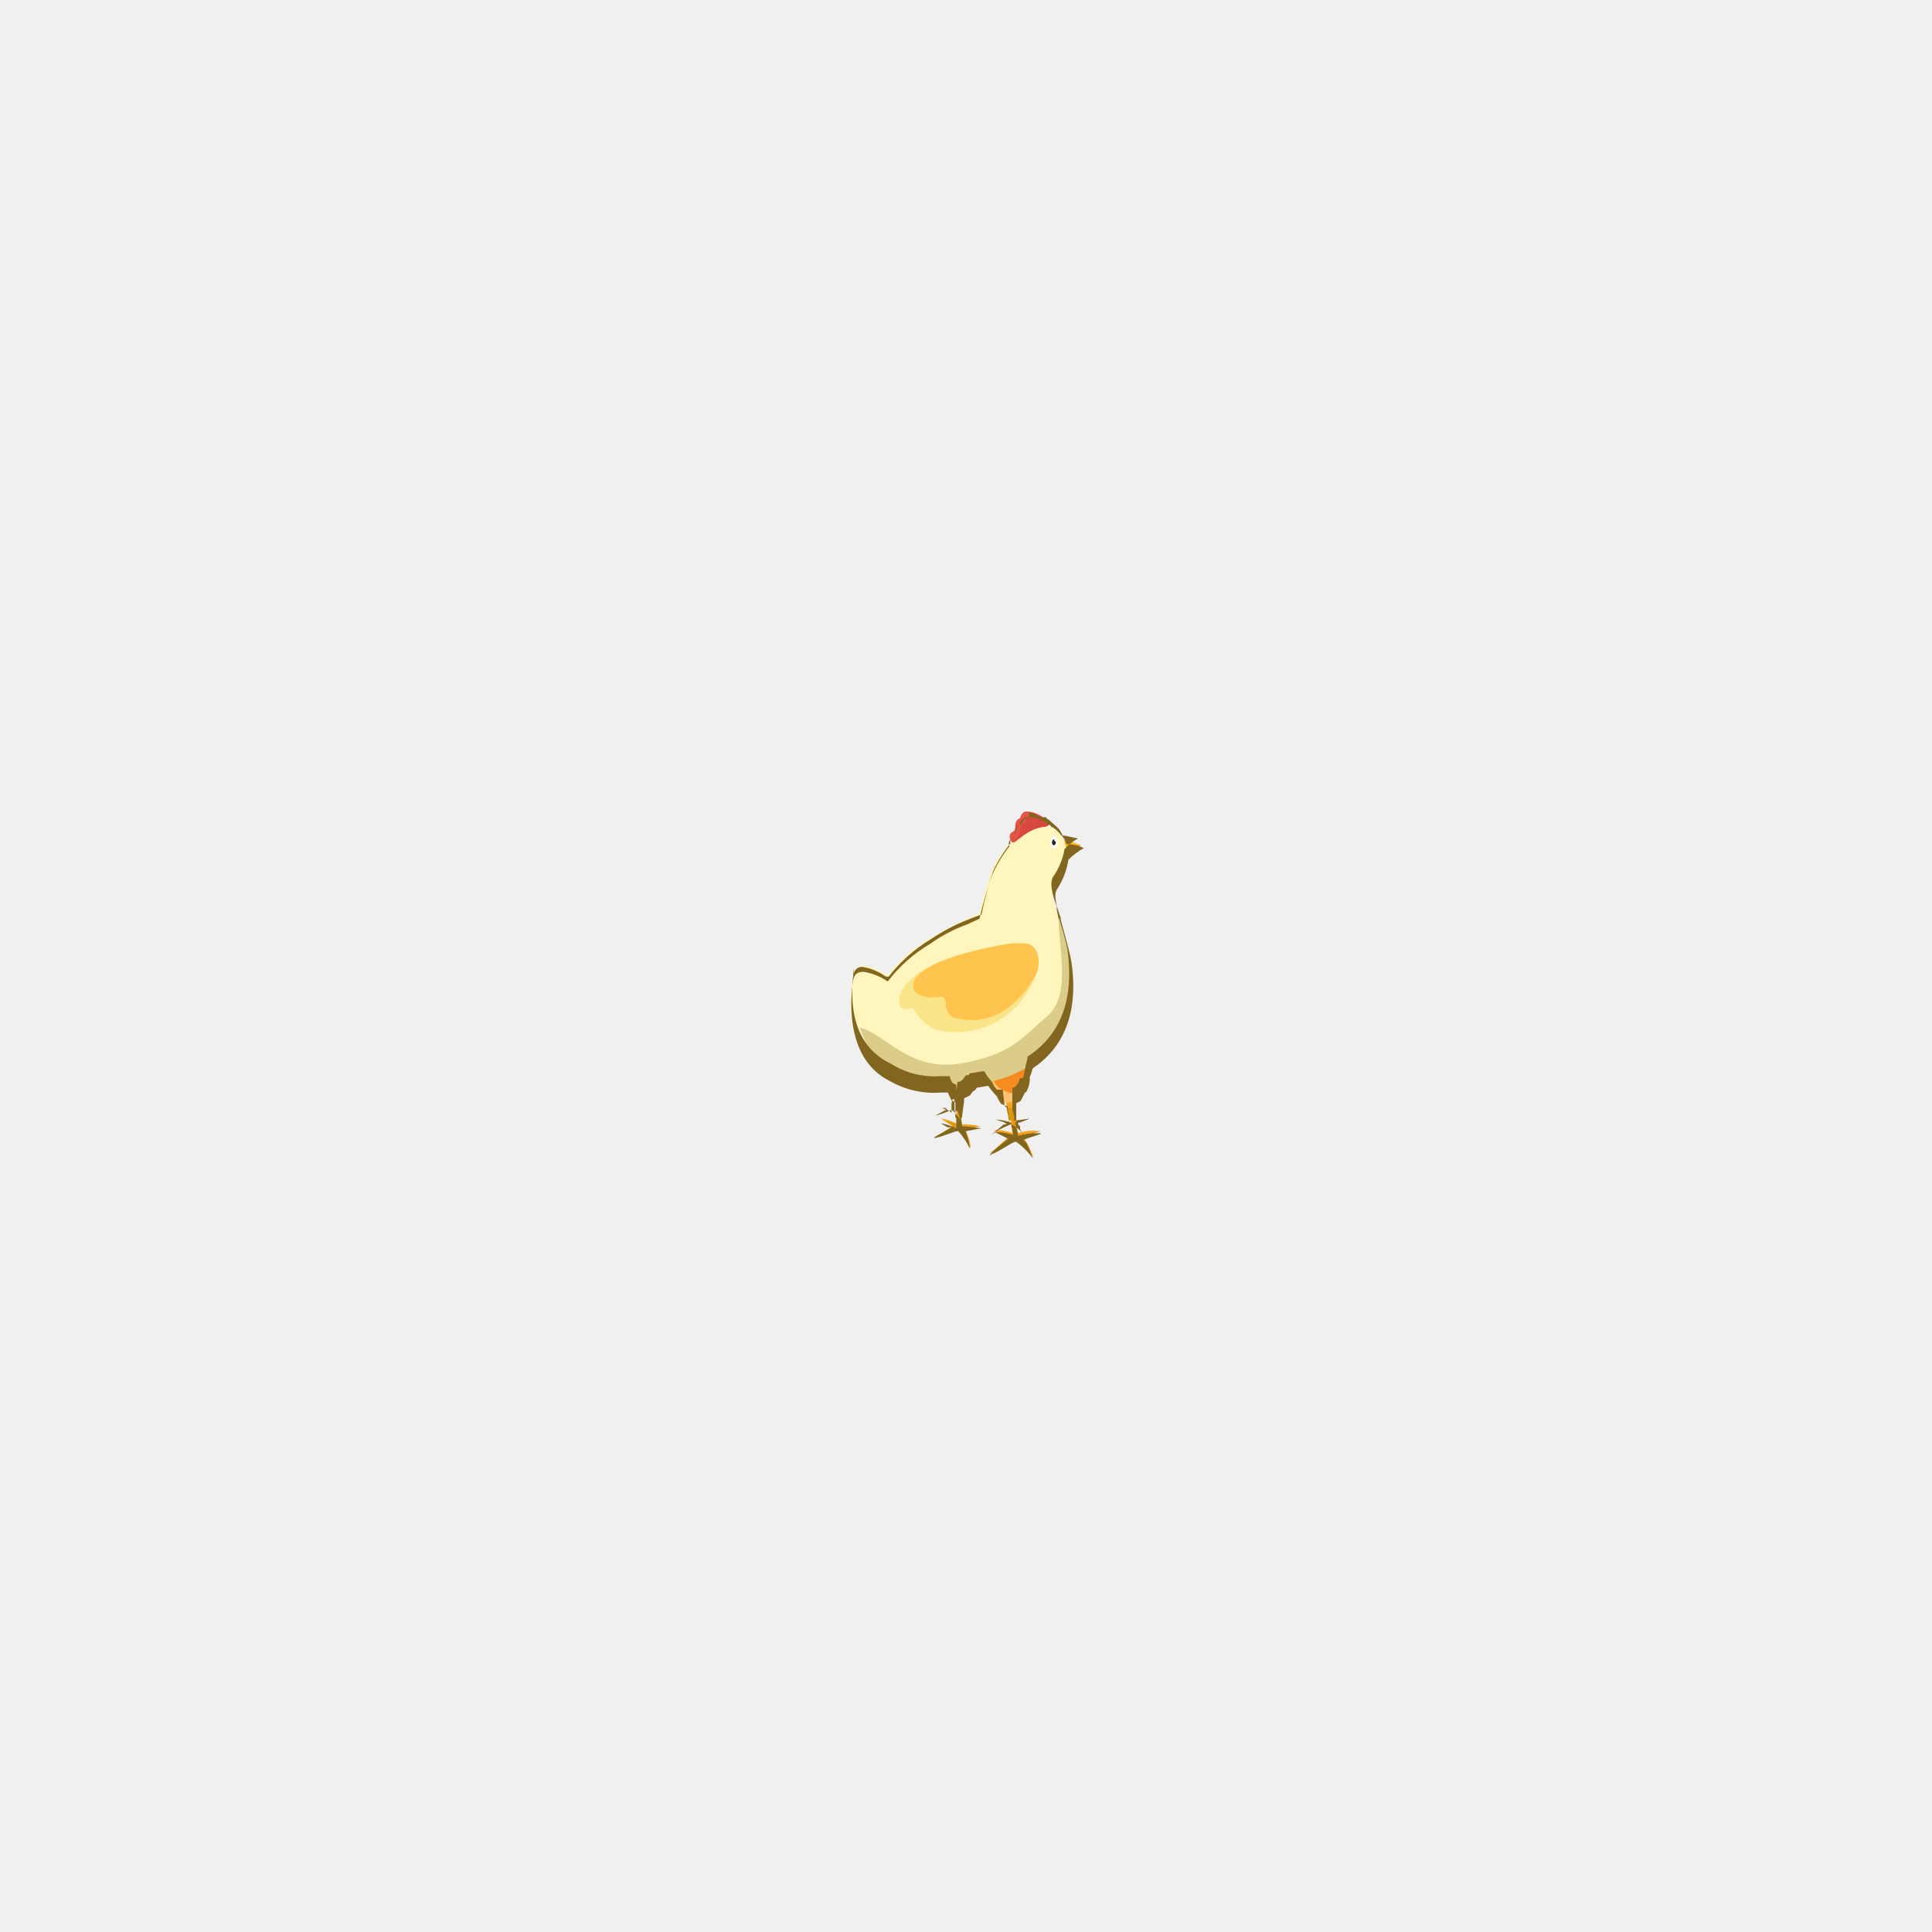
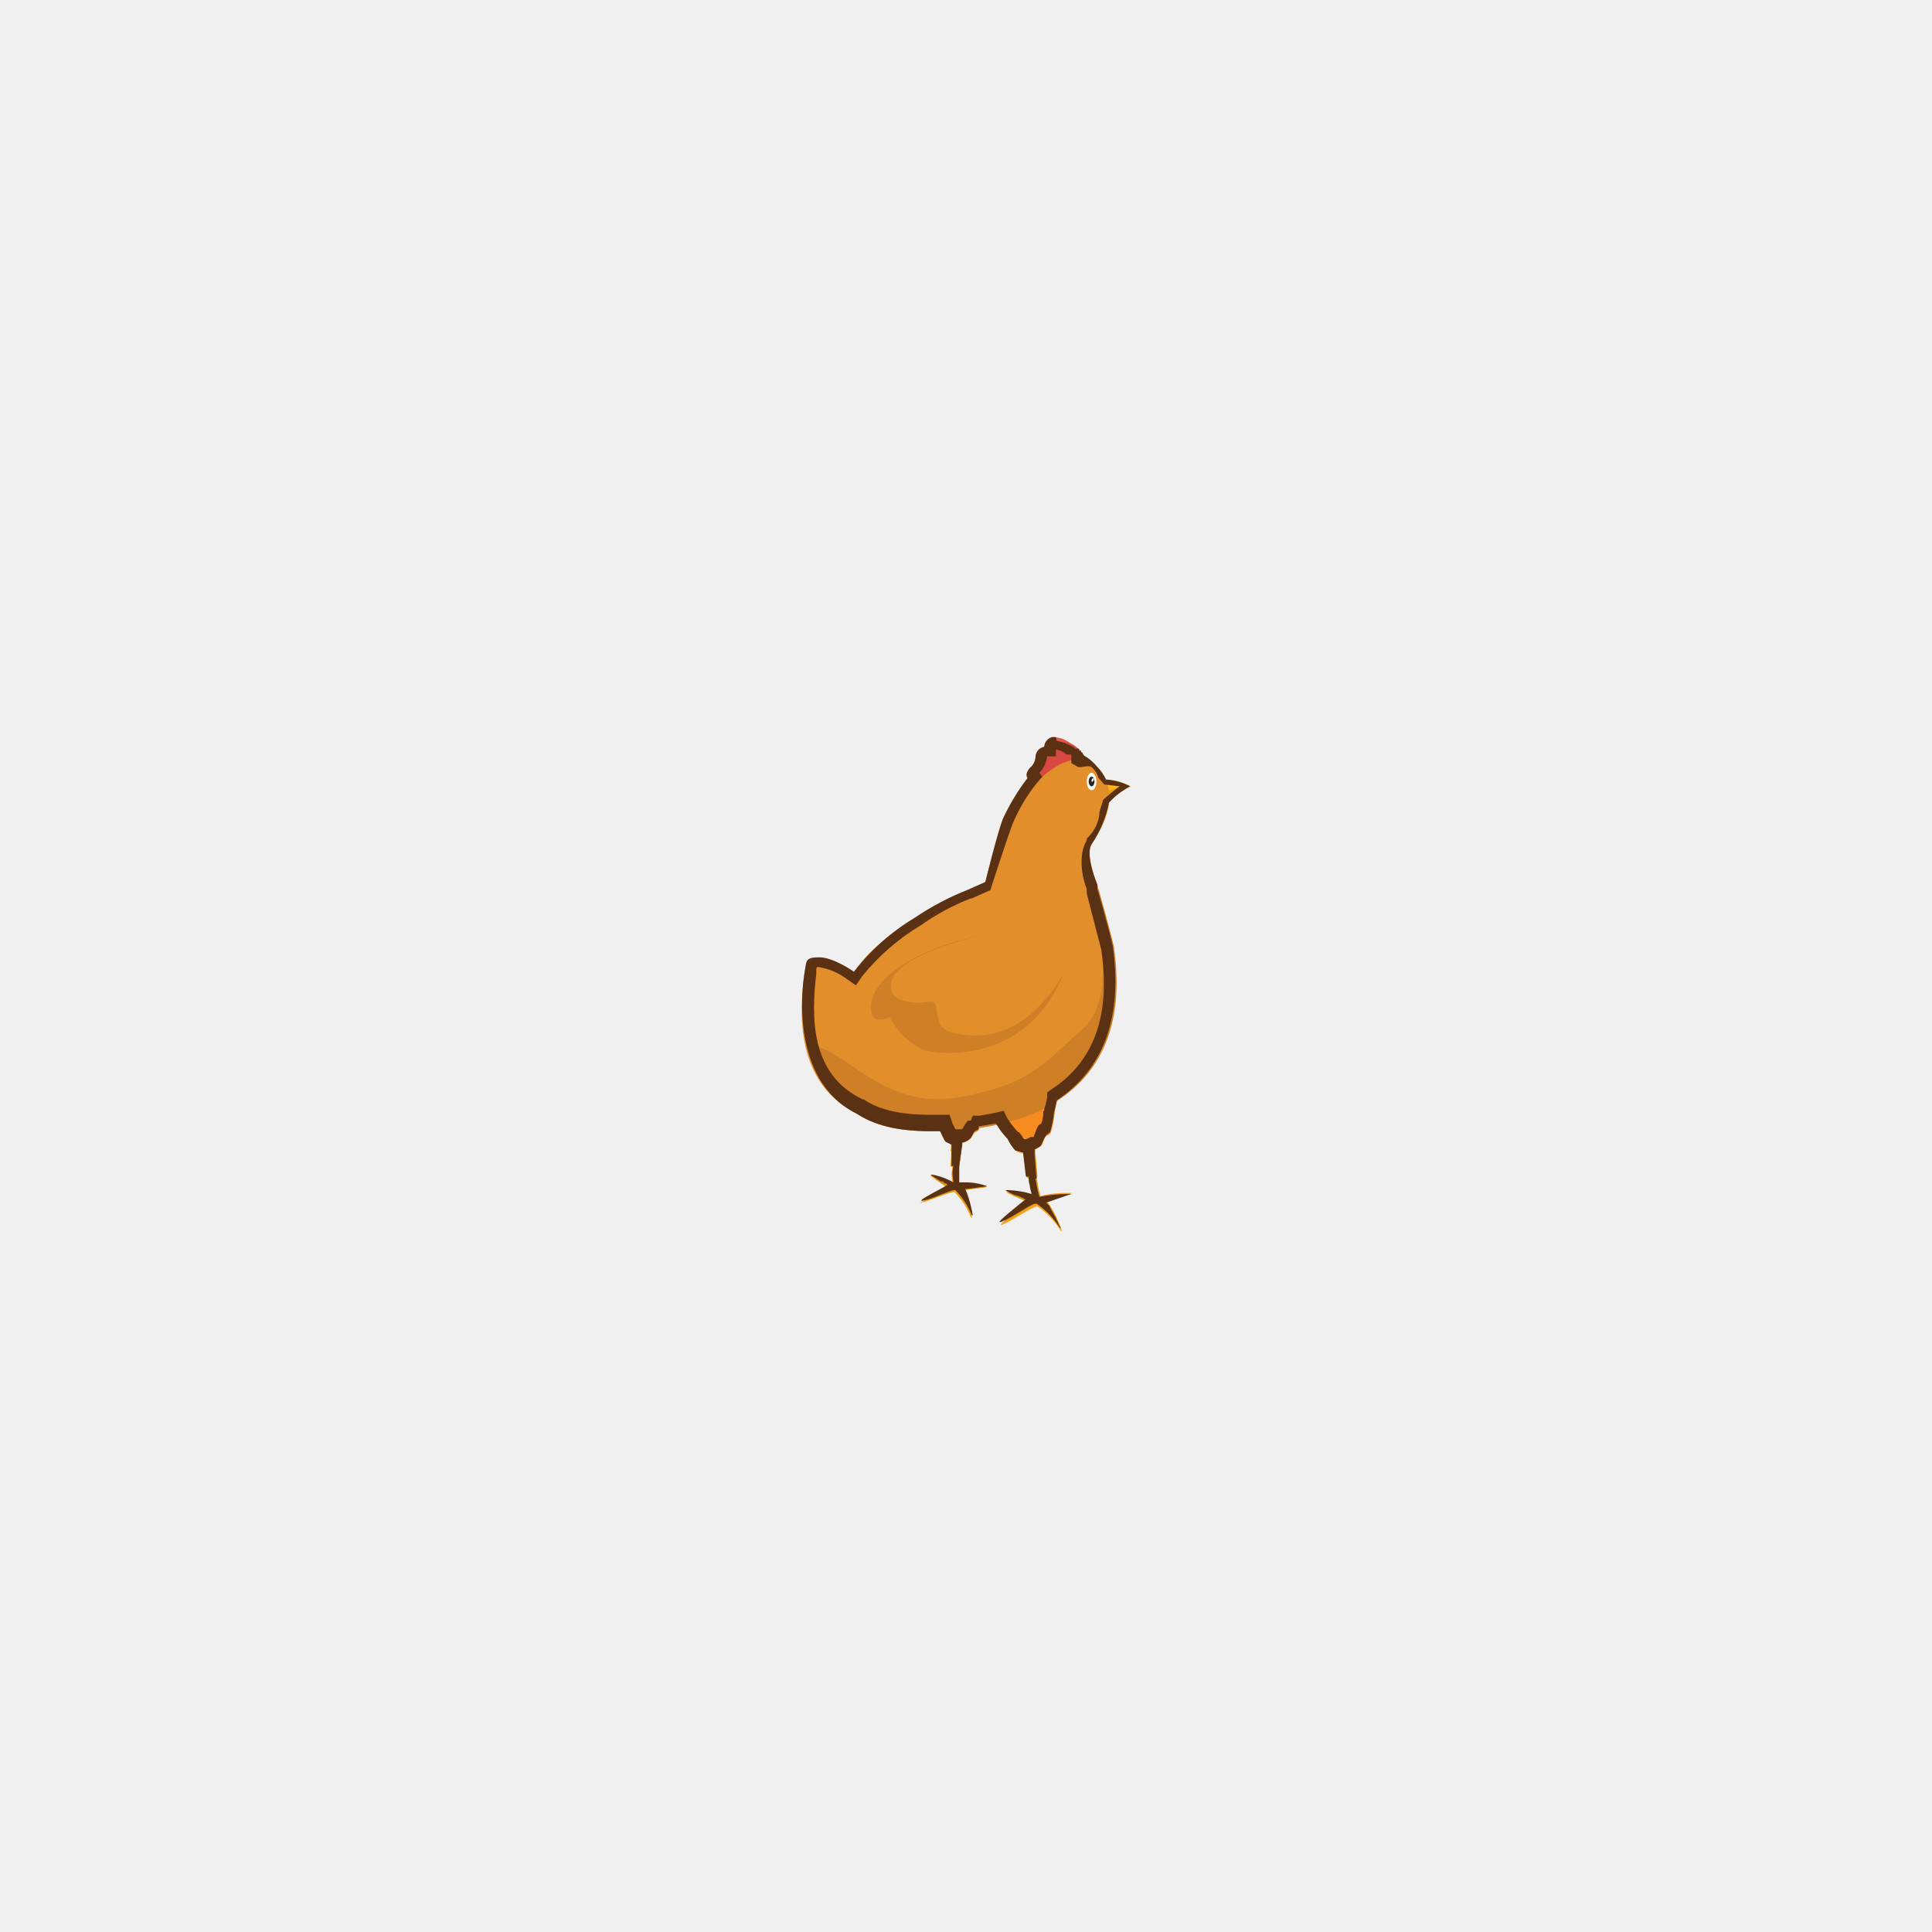
<svg xmlns="http://www.w3.org/2000/svg" viewBox="0 0 200 200">
  <defs>
-     <style>.cls-1{fill:#f9a01e;}.cls-2{fill:#db970f;}.cls-3{fill:#ffc271;}.cls-4{fill:#f68b1f;}.cls-5{fill:#fbb51c;}.cls-6{fill:#e59f13;}.cls-7{fill:#fff5bd;}.cls-8{fill:#dbcc89;}.cls-9{fill:#f9e587;}.cls-10{fill:#ffc44d;}.cls-11{fill:#e65447;}.cls-12{fill:#d84841;}.cls-13{fill:#fff;}.cls-14{fill:#282625;}.cls-15{fill:#82651e;}</style>
+     <style>.cls-1{fill:#f9a01e;}.cls-2{fill:#db970f;}.cls-3{fill:#ffc271;}.cls-4{fill:#f68b1f;}.cls-5{fill:#fbb51c;}.cls-6{fill:#e59f13;}.cls-7{fill:#e28e2b;}.cls-8{fill:#cf7f26;}.cls-9{fill:#e65447;}.cls-10{fill:#d84841;}.cls-11{fill:#fff;}.cls-12{fill:#282625;}.cls-13{fill:#5b3114;}</style>
  </defs>
  <g id="Hen_02">
-     <path class="cls-1" d="M104.6,115.1a9.2,9.2,0,0,0,.1,1.5,5.6,5.6,0,0,0,.1.7,4.4,4.4,0,0,0-1.8-.3c-.4,0,1,.4,1.4.7s-2.5,1.9-1.8,1.6,2.3-1.4,2.6-1.3a7.2,7.2,0,0,1,1.7,1.7c.3.5-.5-1.4-1-2a8.8,8.8,0,0,1,1.8-.6,5.1,5.1,0,0,0-2.3.2,5.6,5.6,0,0,1-.2-1c-.1-.4-.2-1.8-.2-1.8Z" />
-     <path class="cls-2" d="M105.9,117.7l1.8-.6-2.1.4s-.2-.1-.2-.2h0a5.6,5.6,0,0,1-.2-1,5.7,5.7,0,0,1-.1-1.4l-.3.4a9.2,9.2,0,0,0,.1,1.5,5.6,5.6,0,0,0,.1.7,6.3,6.3,0,0,0-1.7-.3,2.8,2.8,0,0,1,1.1.5h0l-1.9,1.7a16.4,16.4,0,0,1,2.7-1.5l1.3,1.2a2.5,2.5,0,0,1,.4.7A7.7,7.7,0,0,0,105.9,117.7Z" />
-     <path class="cls-2" d="M104,112.9l.4,3a.7.7,0,0,0,.8,0l-.3-3.3Z" />
-     <path class="cls-1" d="M104,112.9l.3,1.8c.3,0,.5,0,.8-.5l-.2-1.6Z" />
-     <path class="cls-3" d="M102.9,107.8a3.4,3.4,0,0,0-1.4,2.4,6.3,6.3,0,0,0,1.6,3s.3.7.5.8a1.5,1.5,0,0,0,1.3,0c.6-.3.6-.4.7-.6a12.1,12.1,0,0,0,1.1-3.6C106.6,109.2,105.5,107.9,102.9,107.8Z" />
-     <path class="cls-4" d="M103.4,107.2a3.2,3.2,0,0,0-1.2,2.3,4.4,4.4,0,0,0,1.1,3,3.3,3.3,0,0,0,1.6.7,1.9,1.9,0,0,0,1.3-.6,11.9,11.9,0,0,0,.3-3.6C106.5,108.4,105.6,107.2,103.4,107.2Z" />
-     <path class="cls-1" d="M99.1,114.4s-.1,1-.1,1.3v.6a5.9,5.9,0,0,0-1.5-.5c-.4-.1.8.5,1.1.8s-2.5,1.3-1.8,1.1,2.1-.8,2.4-.7a7.4,7.4,0,0,1,1.2,1.8c.2.4-.2-1.3-.5-1.9a7.4,7.4,0,0,1,1.6-.3,6.9,6.9,0,0,0-2-.2s-.1-.6-.1-.8.2-1.6.2-1.6Z" />
-     <path class="cls-2" d="M99.9,116.9l1.6-.3H99.6v-.2h0s-.1-.6-.1-.8.1-.9.2-1.3l-.3.3a12.3,12.3,0,0,0-.2,1.3v.6a4.6,4.6,0,0,0-1.4-.5l.9.6h-.1l-1.8,1.1c.8-.2,2.4-.9,2.5-.8l1,1.3c.1.2.1.4.2.6A6.7,6.7,0,0,0,99.9,116.9Z" />
-     <path class="cls-2" d="M99,112.4v2.7a.5.5,0,0,0,.6.1l.3-2.9Z" />
-     <path class="cls-1" d="M99,112.4V114c.3.1.5.1.8-.3v-1.4Z" />
-     <path class="cls-3" d="M98.9,107.9a2.6,2.6,0,0,0-1.6,1.7,5.2,5.2,0,0,0,.8,2.9s.2.7.4.8a1.2,1.2,0,0,0,1.1.2c.5-.2.6-.2.7-.4a10.1,10.1,0,0,0,1.5-2.9C101.8,109.6,101.1,108.4,98.9,107.9Z" />
-     <path class="cls-4" d="M98.8,107.1a2.8,2.8,0,0,0-1.6,1.8,3.8,3.8,0,0,0,.8,2.8,3.1,3.1,0,0,0,1.5,1c.7.1,1.3,0,1.4-.2a7.9,7.9,0,0,0,.8-3.1C101.7,108.9,101,107.6,98.8,107.1Z" />
-     <path class="cls-5" d="M109.6,88.9a1.7,1.7,0,0,1,0-1.7c.3-.4,1.9.1,2.3.3a5.2,5.2,0,0,0-1.6,1.2C109.9,89.3,109.7,89,109.6,88.9Z" />
-     <path class="cls-6" d="M109.6,88.9c.1.1.3.4.7-.2a5.2,5.2,0,0,1,1.6-1.2h0c-.4-.1-1,.2-1.5.3a2.3,2.3,0,0,0-.9.8C109.5,88.7,109.6,88.8,109.6,88.9Z" />
-     <path class="cls-7" d="M101.4,94.5h0c-2.7,1.2-7.4,3.4-9.5,6.5,0,0-3.3-2.3-3.6,0s-2.1,12.9,11.9,11.1c4.1-.6,11-2.7,10.5-12.9l-1.2-4.5s-.9-2.2-.4-2.9,2.4-3.6.4-5.7-5.7,1.4-6.8,3.9A40.3,40.3,0,0,0,101.4,94.5Z" />
-     <path class="cls-8" d="M100.8,112.3c-9,1.1-10.2-1.9-11.8-5.9,2.4.4,5.1,4.6,10.4,3.7s6.4-2.7,9-4.9,1.1-7.3,1.2-10.3c0,0,.9,3.2,1.1,4.3C112.2,109.5,104.7,111.8,100.8,112.3Z" />
-     <path class="cls-9" d="M105.9,97.7s-5.5.2-9.4,2.2-3.4,3.9-3.4,3.9,0,1.1,1.4.5a5,5,0,0,0,2.4,2.3,8.7,8.7,0,0,0,10.4-6A2.3,2.3,0,0,0,105.9,97.7Z" />
-     <path class="cls-10" d="M106.4,97.7a8,8,0,0,0-2.6.1s-10.1,1.7-9.2,4.6c.2.7,1.6,1,2.7.8s0,1.8,1.7,2.2,5.2.7,8.2-4.4l.2-.5C107.6,99.8,107.7,98.1,106.4,97.7Z" />
-     <path class="cls-11" d="M107.9,85.6c.3,0,.8-.1.6-.4a2.8,2.8,0,0,0-2.3-1.2c-.5.1-.6.7-.6.7s-.5.1-.5.8-.3.5-.5.8,0,.8.2.9.7-.4,1.4-.9A4.7,4.7,0,0,1,107.9,85.6Z" />
-     <path class="cls-12" d="M106.2,86.3a4.7,4.7,0,0,1,1.7-.7c.3,0,.8-.1.6-.4a1.5,1.5,0,0,0-.7-.7,1.7,1.7,0,0,0-1-.1.7.7,0,0,0-.6.7.8.8,0,0,0-.6.9,2.6,2.6,0,0,1-.5.9c-.1.1-.2.2-.2.3S105.5,86.7,106.2,86.3Z" />
-     <ellipse class="cls-13" cx="109.1" cy="87.2" rx="0.4" ry="0.6" />
-     <ellipse class="cls-14" cx="109.1" cy="87.2" rx="0.2" ry="0.3" />
-     <ellipse class="cls-13" cx="109.2" cy="87" rx="0.1" ry="0.1" transform="translate(-15.1 150.5) rotate(-65.6)" />
-     <path class="cls-15" d="M106.5,84.1h0a2.8,2.8,0,0,1,1.2.5h.6c0,.1.1.1.1.2h.1l.9.8a2.4,2.4,0,0,1,.6.9h.2l1.4.3a4.9,4.9,0,0,0-1.4,1.1h0a7.2,7.2,0,0,1-1.2,2.9h0c-.5.8.3,2.8.4,3v.4l.2,1v-.2a34,34,0,0,1,.9,3.3c.7,5-.6,8.7-4,11h-.1a5.1,5.1,0,0,1-.2.9,10.6,10.6,0,0,1-.3,1.4h-.3c-.1.2-.1.4-.2.5s-.1.3-.5.5h-.1v.2h0v1.6h0v.5a3.7,3.7,0,0,1,.2.9v.2h.1l1.5-.2-1,.4h-.2v.2l.2.2h0v.3h0c.1.2.3.4.3.6h.1a3.6,3.6,0,0,0-1.3-1.1h-.1l-1.1.5-.9.6,1.3-1.1h.3l-.2-.2-.9-.3a4.4,4.4,0,0,1,1.2.2h.2v-.3a3.9,3.9,0,0,0-.2-.6,2.1,2.1,0,0,0-.1-.6h-.1a.1.1,0,0,0-.1-.1l-.2-1.7h-.6a2.8,2.8,0,0,1-.5-.8,4.9,4.9,0,0,1-.8-1.1h-.2l-1.2.2h-.1a.3.3,0,0,0-.1.2h-.3l-.3.4a.7.7,0,0,1-.5.3h-.1v.2h0l-.2,1.5h-.1v1.3h.4v.2l.3.9a5.6,5.6,0,0,0-.8-1.1h-.1a.1.1,0,0,0-.1-.1l-1,.4-.7.2,1.1-.6h.2l-.2-.2h-.4l.8.3.2.2v-.9a1.8,1.8,0,0,1,.1-.5H99v-1.5H99l-.4-.2a2.4,2.4,0,0,1-.3-.7h-.9a8.5,8.5,0,0,1-5.2-1.3c-4.8-2.3-4-8-3.8-9.9V101a.8.8,0,0,1,.9-.9,5.5,5.5,0,0,1,2.4,1H92a15.8,15.8,0,0,1,4.4-3.9,19.8,19.8,0,0,1,3.8-2l1.3-.5h.1a38.5,38.5,0,0,1,1.2-4.5,14.1,14.1,0,0,1,1.8-2.9h0a.5.5,0,0,1,.1-.5h.1a1,1,0,0,0,.4-.8c.1-.6.4-.7.5-.7h.1a.7.7,0,0,1,.5-.6h.2m0-.1h-.3c-.5.1-.6.7-.6.7s-.5.1-.5.8-.3.5-.5.8a.6.6,0,0,0-.1.7,14,14,0,0,0-1.8,3,40.3,40.3,0,0,0-1.3,4.5h0l-1.3.6a15.6,15.6,0,0,0-3.8,2,15.2,15.2,0,0,0-4.4,3.9,6.2,6.2,0,0,0-2.5-1c-.6,0-1,.2-1.1,1s-1.2,7.8,3.8,10.3a9.2,9.2,0,0,0,5.3,1.2h.7c.1.1.3.7.4.8l.4.2v1.6H99v1.1a5.9,5.9,0,0,0-1.5-.5h-.1l.7.4h.4c-.4.3-2,1.1-1.8,1.1h.1c.7-.1,2-.7,2.3-.7h.1a7.4,7.4,0,0,1,1.2,1.8h0a6.2,6.2,0,0,0-.4-1.6h0v-.2l1.6-.3-1.7-.2h-.3s-.1-.6-.1-.8a.4.4,0,0,0,.1-.3h0l.2-1.5h0v-.3l.6-.3.3-.4.3-.2c0-.1.1-.1.1-.2l1.2-.2a8.2,8.2,0,0,0,.9,1.1s.3.7.5.8l.5.2h.1l.2,1.7h.2c0,.3,0,.5.1.6a5.6,5.6,0,0,0,.1.7,6.2,6.2,0,0,0-1.6-.3H103l.6.3.8.4h0c-.5.4-2.1,1.6-1.9,1.7h0a.1.1,0,0,0,.1-.1c.9-.3,2.2-1.3,2.5-1.3h.1a7.2,7.2,0,0,1,1.7,1.7h0a1.7,1.7,0,0,0-.2-.5h0c0-.1-.1-.2-.1-.3h0l-.3-.7h0l-.2-.2h0l-.2-.2,1.8-.6c.1-.1,0-.1-.2-.1a7.1,7.1,0,0,0-2.1.3h0a5.6,5.6,0,0,1-.2-1c0-.1-.1-.2-.1-.4h.1v-1.7h0v-.3c.5-.2.5-.3.6-.5l.3-.6a.2.2,0,0,0,.2-.2,2.6,2.6,0,0,0,.3-1.4,4.7,4.7,0,0,0,.3-.9c2.7-1.8,4.9-5.1,4-11.1-.2-1.1-1.1-4.3-1.1-4.3v-.2s-.9-2.2-.4-2.9a7.9,7.9,0,0,0,1.2-3.1,6.8,6.8,0,0,1,1.6-1.2h0a3.9,3.9,0,0,0-1.7-.4h-.1a2.1,2.1,0,0,0-.6-1,3.2,3.2,0,0,0-.9-.8h-.1c0-.1,0-.1-.1-.2h-.2c0-.1,0-.1-.1-.1s-.1-.1-.1-.2h-.2a2.4,2.4,0,0,0-1.3-.5Z" />
+     <path class="cls-1" d="M106.5,120.7a10.3,10.3,0,0,0,.2,2.2,4.1,4.1,0,0,0,.2.9,12.5,12.5,0,0,0-2.6-.4c-.6,0,1.4.6,2,1s-3.5,2.7-2.6,2.4,3.3-2,3.7-1.9a8.4,8.4,0,0,1,2.4,2.5c.4.6-.6-2.1-1.4-3l2.6-.9a11.7,11.7,0,0,0-3.3.3,8.6,8.6,0,0,1-.3-1.3c-.1-.7-.2-2.6-.2-2.6Z" />
+     <path class="cls-2" d="M108.4,124.4l2.6-.9-3.1.6a.4.4,0,0,1-.2-.3h0a8.6,8.6,0,0,1-.3-1.3c-.1-.4-.1-1.4-.2-2l-.4.5a20.3,20.3,0,0,0,.1,2.2,8.1,8.1,0,0,1,.2.9,9.7,9.7,0,0,0-2.4-.4l1.6.7h-.1l-2.6,2.3c1.2-.6,3.5-2.2,3.9-2.1s1.7,1.6,1.8,1.8l.6.9A13.6,13.6,0,0,0,108.4,124.4Z" />
+     <path class="cls-2" d="M105.7,117.6l.6,4.3a.9.9,0,0,0,1.1-.1l-.4-4.7Z" />
+     <path class="cls-1" d="M105.7,117.6l.4,2.6c.5,0,.8,0,1.1-.8l-.2-2.3Z" />
+     <path class="cls-3" d="M104.2,110.4s-2.1,1.3-2,3.3,2.2,4.3,2.2,4.3a4.9,4.9,0,0,0,.8,1.2c.4.3,1,.3,1.8-.1s.9-.5,1-.8,1.7-4.3,1.6-5.1S107.9,110.5,104.2,110.4Z" />
+     <path class="cls-4" d="M104.9,109.4a4.9,4.9,0,0,0-1.8,3.4,6.1,6.1,0,0,0,1.7,4.2,3.2,3.2,0,0,0,2.2,1c.9-.1,1.7-.5,1.8-.8a16.3,16.3,0,0,0,.5-5.2C109.2,111.2,108,109.4,104.9,109.4Z" />
+     <path class="cls-1" d="M98.8,119.7s-.3,1.5-.3,1.9a7.8,7.8,0,0,0,.1.9,6.7,6.7,0,0,0-2.2-.8c-.5-.1,1.1.7,1.6,1.2s-3.5,1.8-2.6,1.6,3.1-1.2,3.4-1.1a7.7,7.7,0,0,1,1.7,2.6c.3.6-.2-1.9-.7-2.8a16.2,16.2,0,0,1,2.3-.3c.5-.1-2.1-.5-2.9-.3v-1.2c.1-.6.3-2.3.3-2.3Z" />
+     <path class="cls-2" d="M99.8,123.2l2.3-.3a12.2,12.2,0,0,0-2.7,0,.4.4,0,0,1-.2-.3h0v-1.2a14.1,14.1,0,0,1,.2-1.8l-.5.4s-.2,1.5-.2,1.9v.9a7.4,7.4,0,0,0-2-.8l1.3.9h-.1l-2.6,1.6a36.8,36.8,0,0,1,3.6-1.2c1.3,1.7,1.2,1.7,1.3,1.9s.2.5.4.9A11.7,11.7,0,0,0,99.8,123.2Z" />
+     <path class="cls-2" d="M98.6,116.9l-.2,3.8a.7.7,0,0,0,.9.1l.5-4.1Z" />
+     <path class="cls-1" d="M98.6,116.9l-.2,2.3a.9.9,0,0,0,1.2-.5l.2-2Z" />
+     <path class="cls-3" d="M98.4,110.4a3.6,3.6,0,0,0-2.2,2.6c-.3,1.7,1.1,4,1.1,4s.3,1,.6,1.2.8.4,1.5.2.9-.3,1.1-.5,2.1-3.5,2.1-4.2S101.6,111.2,98.4,110.4Z" />
+     <path class="cls-4" d="M98.3,109.3a3.9,3.9,0,0,0-2.3,2.6,5.3,5.3,0,0,0,1.2,4,3.9,3.9,0,0,0,2.1,1.4c1,.1,1.8,0,2-.3a11.2,11.2,0,0,0,1.2-4.4C102.5,111.9,101.5,110.1,98.3,109.3Z" />
+     <path class="cls-5" d="M113.7,83.3a2.4,2.4,0,0,1,0-2.3c.5-.7,2.7,0,3.3.4a9,9,0,0,0-2.3,1.7C114.2,83.9,113.8,83.5,113.7,83.3Z" />
+     <path class="cls-6" d="M113.7,83.3c.1.2.5.6,1-.2a9,9,0,0,1,2.3-1.7h0a5.6,5.6,0,0,0-2.1.4,4.9,4.9,0,0,0-1.4,1.1C113.6,83.1,113.6,83.2,113.7,83.3Z" />
+     <path class="cls-7" d="M102,91.4h0c-3.9,1.6-10.6,4.8-13.6,9.2,0,0-4.7-3.3-5.1,0s-2.9,18.4,17,15.8c5.8-.7,15.7-3.8,15-18.4l-1.7-6.4s-1.3-3.1-.6-4.2,3.4-5,.6-8-8.2,1.9-9.8,5.5C103.2,86.5,102,91.4,102,91.4Z" />
+     <path class="cls-8" d="M101.1,116.8c-12.8,1.5-14.6-2.7-16.8-8.5,3.5.6,7.3,6.6,14.9,5.3s9.1-3.8,12.8-7,1.5-10.4,1.7-14.6c0,0,1.3,4.5,1.6,6C117.5,112.8,106.7,116.1,101.1,116.8Z" />
+     <path class="cls-8" d="M108.4,95.9s-7.8.3-13.4,3.1-4.8,5.6-4.8,5.6-.1,1.5,1.9.7a7.6,7.6,0,0,0,3.5,3.4c1.6.5,11.2,1.6,14.8-8.7C110.8,99,110.6,96.5,108.4,95.9Z" />
+     <path class="cls-7" d="M109.2,96a11.6,11.6,0,0,0-3.8,0S91,98.4,92.3,102.6c.3,1,2.2,1.4,3.8,1.1s0,2.6,2.5,3.2,7.4,1,11.7-6.4a4.9,4.9,0,0,0,.3-.7C110.9,99,111,96.5,109.2,96Z" />
+     <path class="cls-9" d="M111.3,78.6c.3,0,1.1-.1.8-.5s-2-2.1-3.2-1.7a1.1,1.1,0,0,0-.8,1,1.1,1.1,0,0,0-.9,1,1.6,1.6,0,0,1-.6,1.2c-.7.8-.1,1.3.2,1.4s1-.7,2-1.3A6,6,0,0,1,111.3,78.6Z" />
+     <path class="cls-10" d="M108.8,79.7a6,6,0,0,1,2.5-1.1c.3,0,1.1-.1.8-.5a3.1,3.1,0,0,0-1-1,2.3,2.3,0,0,0-1.4-.2,1.3,1.3,0,0,0-.9,1.1s-.8.1-.9,1.2a1.7,1.7,0,0,1-.7,1.3l-.3.5C107.4,81,107.9,80.3,108.8,79.7Z" />
+     <ellipse class="cls-11" cx="113" cy="80.9" rx="0.5" ry="0.9" />
+     <ellipse class="cls-12" cx="113" cy="80.9" rx="0.3" ry="0.5" />
+     <ellipse class="cls-11" cx="113.1" cy="80.7" rx="0.2" ry="0.1" transform="translate(-7.1 150.4) rotate(-65.6)" />
+     <path class="cls-13" d="M109.3,77.6a1.9,1.9,0,0,1,1.1.5h.5V79l.7.4c.4.1,1.2-.3,1.5.1a2.1,2.1,0,0,1,.6,1l.6.7,1.6.2a20.9,20.9,0,0,0-1.7,1.4l-.4,1.3v.3a4.1,4.1,0,0,1-1.3,2.4V87c-.9,1.4-.5,3.9,0,5v.5l1.5,5.8c1,6.7-.7,11.6-5.2,14.5l-.4.3v.5a7,7,0,0,1-.3,1.2v.2h-.1a3.1,3.1,0,0,1-.2,1.3l-.3.2-.2.4-.3.8h-.3l-.4.2h-.3l-.5-.7h-.1a8.8,8.8,0,0,1-1.1-1.4l-.4-.8-.9.2-1.6.3h-.7l-.2.5h-.3l-.3.4-.3.5h-.7l-.3-.6-.3-.9H96.3c-3.1,0-5.3-.5-6.9-1.6h-.1c-5.5-2.6-5.3-8.7-4.8-13v-.4a.4.4,0,0,1,.1-.3h.1a6.7,6.7,0,0,1,2.9,1.2l1,.7.7-1a22.9,22.9,0,0,1,6-5.2,23.9,23.9,0,0,1,5.2-2.8h.1l1.8-.8h.1s1.9-5.9,2.4-7.1a17.7,17.7,0,0,1,2.4-4l.6-.7-.3-.4a3,3,0,0,0,.8-1.7h.9V77.6m0-1.3h-.4a1.1,1.1,0,0,0-.8,1,1.1,1.1,0,0,0-.9,1,1.6,1.6,0,0,1-.6,1.2c-.4.5-.4.8-.2,1a22.4,22.4,0,0,0-2.6,4.3c-.6,1.6-1.8,6.5-1.8,6.5h0l-1.8.8A28.6,28.6,0,0,0,94.7,95a22.8,22.8,0,0,0-6.3,5.6s-2.1-1.5-3.6-1.5-1.3.4-1.5,1.5-1.7,11.2,5.4,14.7c1.7,1.1,4,1.8,7.6,1.8h1c.1.1.4.9.6,1.1l.6.3v2.2h.2a3.2,3.2,0,0,0-.1.8,7.8,7.8,0,0,0,.1.9,6.7,6.7,0,0,0-2.2-.8h-.1c-.2,0,.4.3,1,.7h.2l.2.2h.1c.1,0,.1.1.2.2h-.1c-.6.4-2.9,1.5-2.6,1.6h.1c1.1-.2,2.8-1.1,3.3-1.1h.1a7.7,7.7,0,0,1,1.7,2.6h.1a13.1,13.1,0,0,0-.6-2.3h0c-.1-.2-.1-.3-.2-.4l2.3-.3a6.2,6.2,0,0,0-2.3-.4h-.6v-1.7h0l.3-2.1h0v-.3a1.7,1.7,0,0,0,.9-.5l.4-.7.4-.2v-.3l1.8-.3a8.2,8.2,0,0,0,1.2,1.6,4.9,4.9,0,0,0,.8,1.2l.7.2h.1l.3,2.5h.3a2.2,2.2,0,0,0,.1.9,4.1,4.1,0,0,0,.2.9,9.7,9.7,0,0,0-2.4-.4h-.2c-.3,0,.2.2.8.5a3.3,3.3,0,0,1,1.2.5h-.1c-.6.5-2.9,2.3-2.6,2.3h.1c1.3-.5,3.1-1.9,3.6-1.9h.1a8.4,8.4,0,0,1,2.4,2.5h.1a1.6,1.6,0,0,1-.3-.6h0c-.1-.1-.1-.2-.2-.4h0l-.5-.9h0l-.2-.4h0l-.3-.3,2.6-.9h-.3a13.9,13.9,0,0,0-3,.3h0a8.6,8.6,0,0,1-.3-1.3c0-.2-.1-.4-.1-.6h.1l-.2-2.4h0V119c.6-.3.7-.4.8-.7a5.9,5.9,0,0,1,.4-.8l.4-.3a8.8,8.8,0,0,0,.4-2,11.1,11.1,0,0,0,.3-1.3c3.9-2.6,7-7.3,5.8-15.9-.3-1.5-1.6-6-1.6-6v-.4s-1.3-3.1-.6-4.2a12,12,0,0,0,1.8-4.3,7.5,7.5,0,0,1,2.2-1.7h0a6.1,6.1,0,0,0-2.5-.7h0a5.1,5.1,0,0,0-.9-1.3,5,5,0,0,0-1.4-1.2.1.1,0,0,0-.1-.1c0-.1,0-.2-.1-.2s-.1-.1-.1-.2h-.2v-.2h-.4a.1.1,0,0,0-.1-.1h0a4.5,4.5,0,0,0-1.8-.7Z" />
  </g>
</svg>
